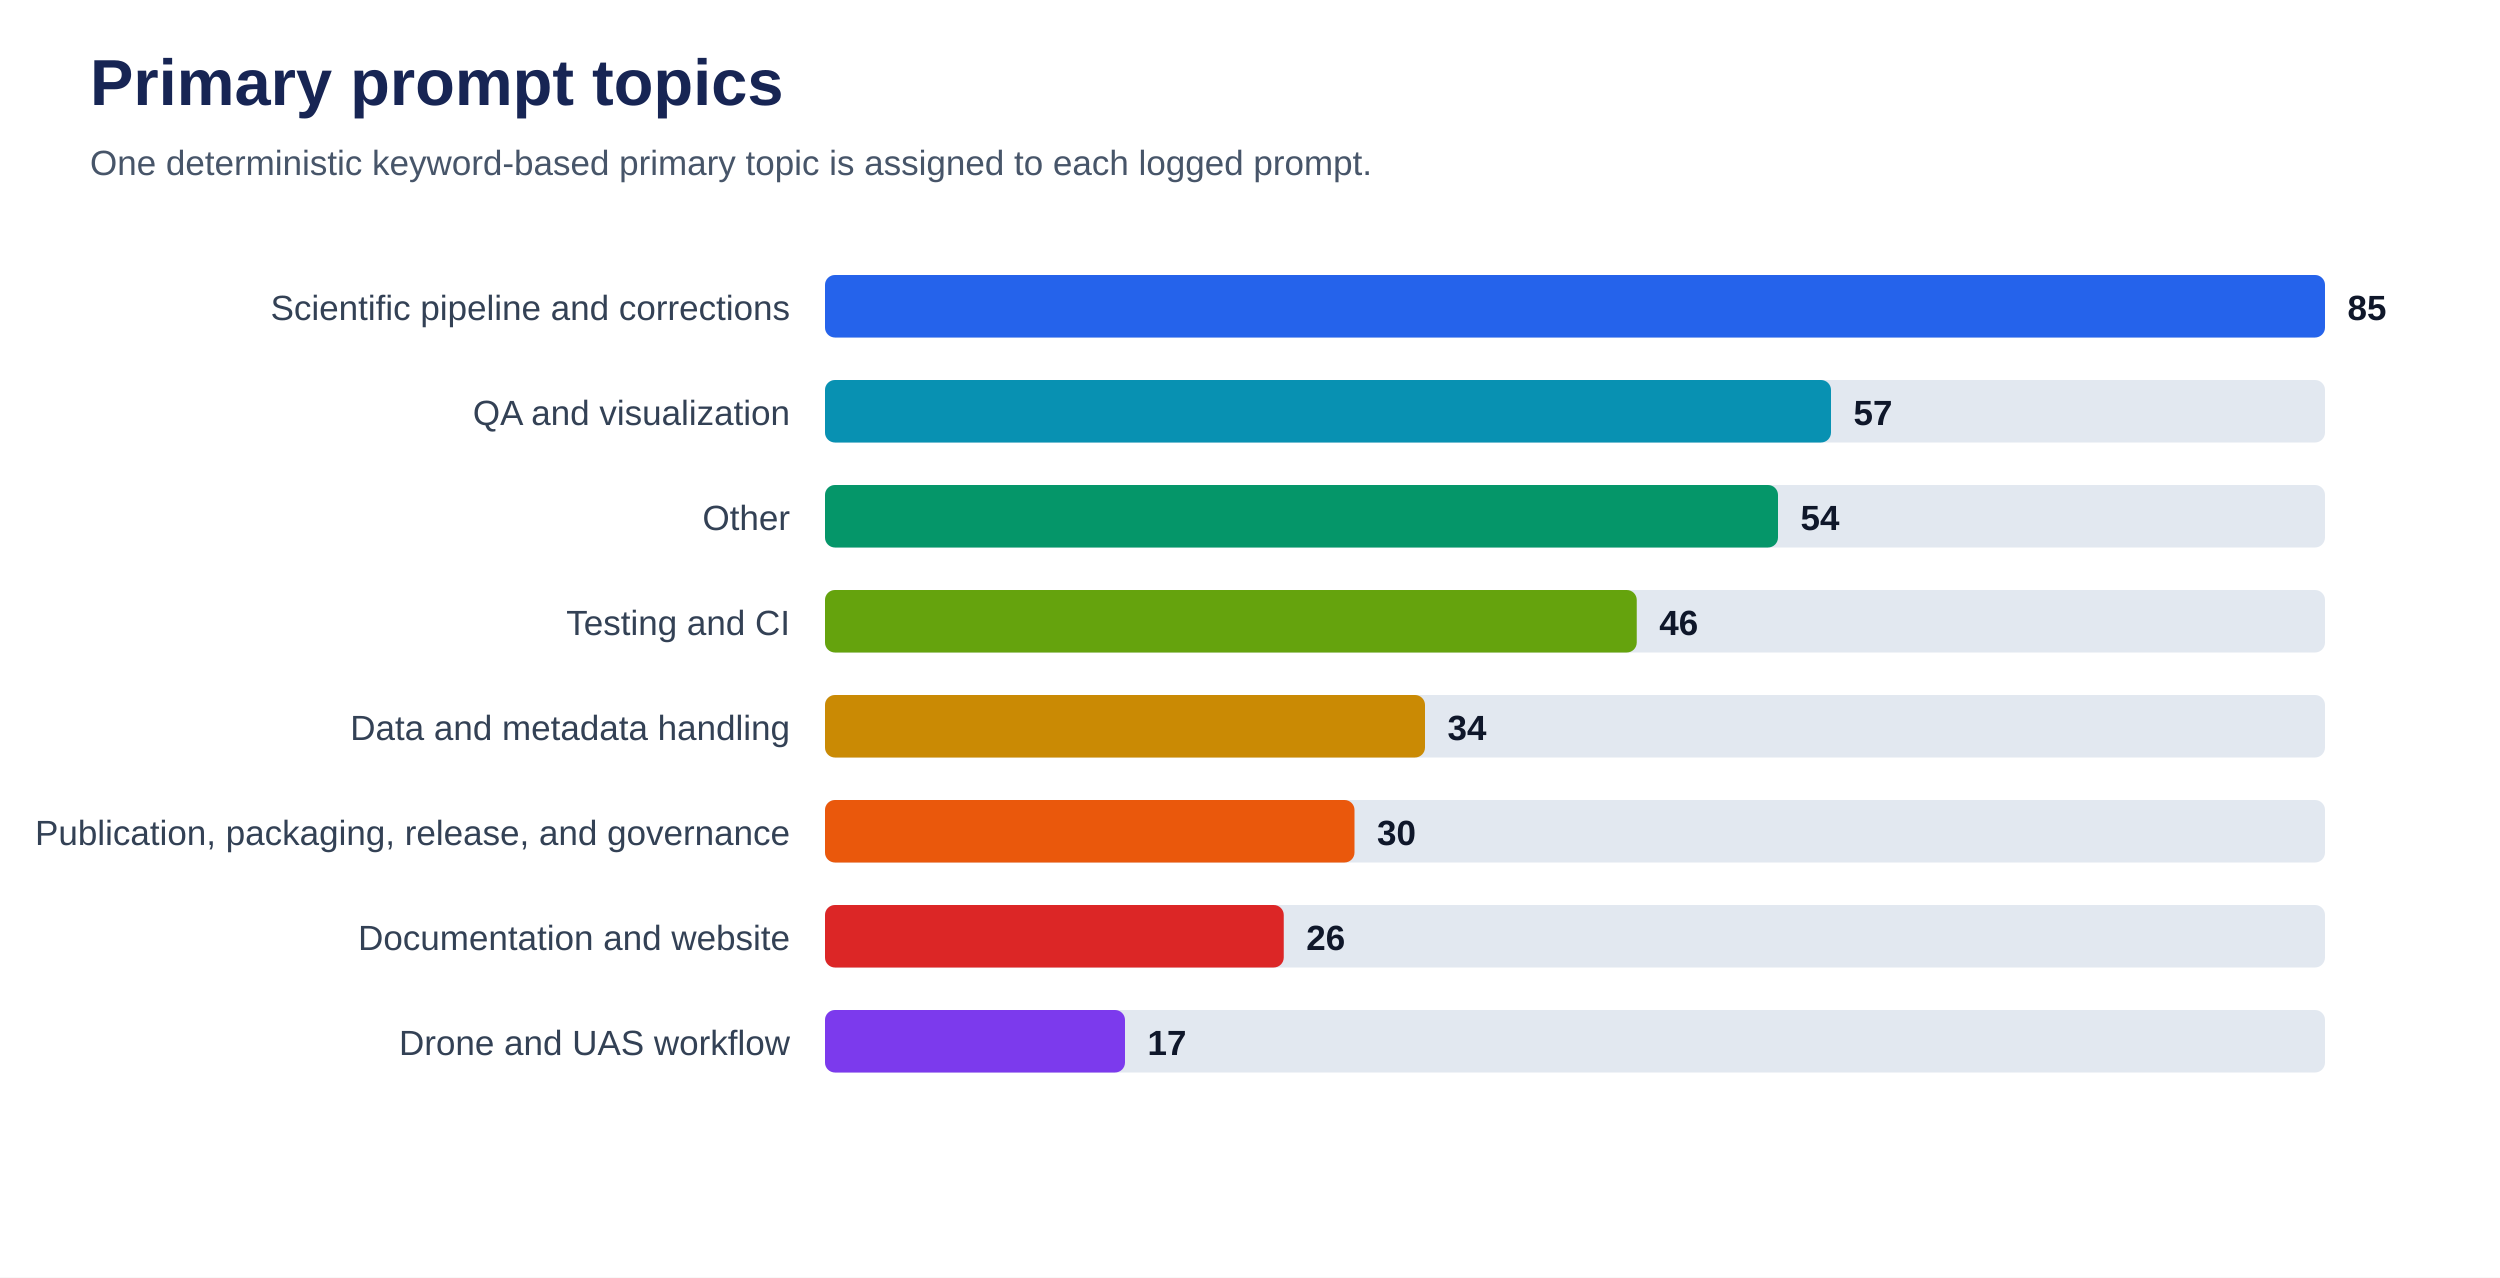
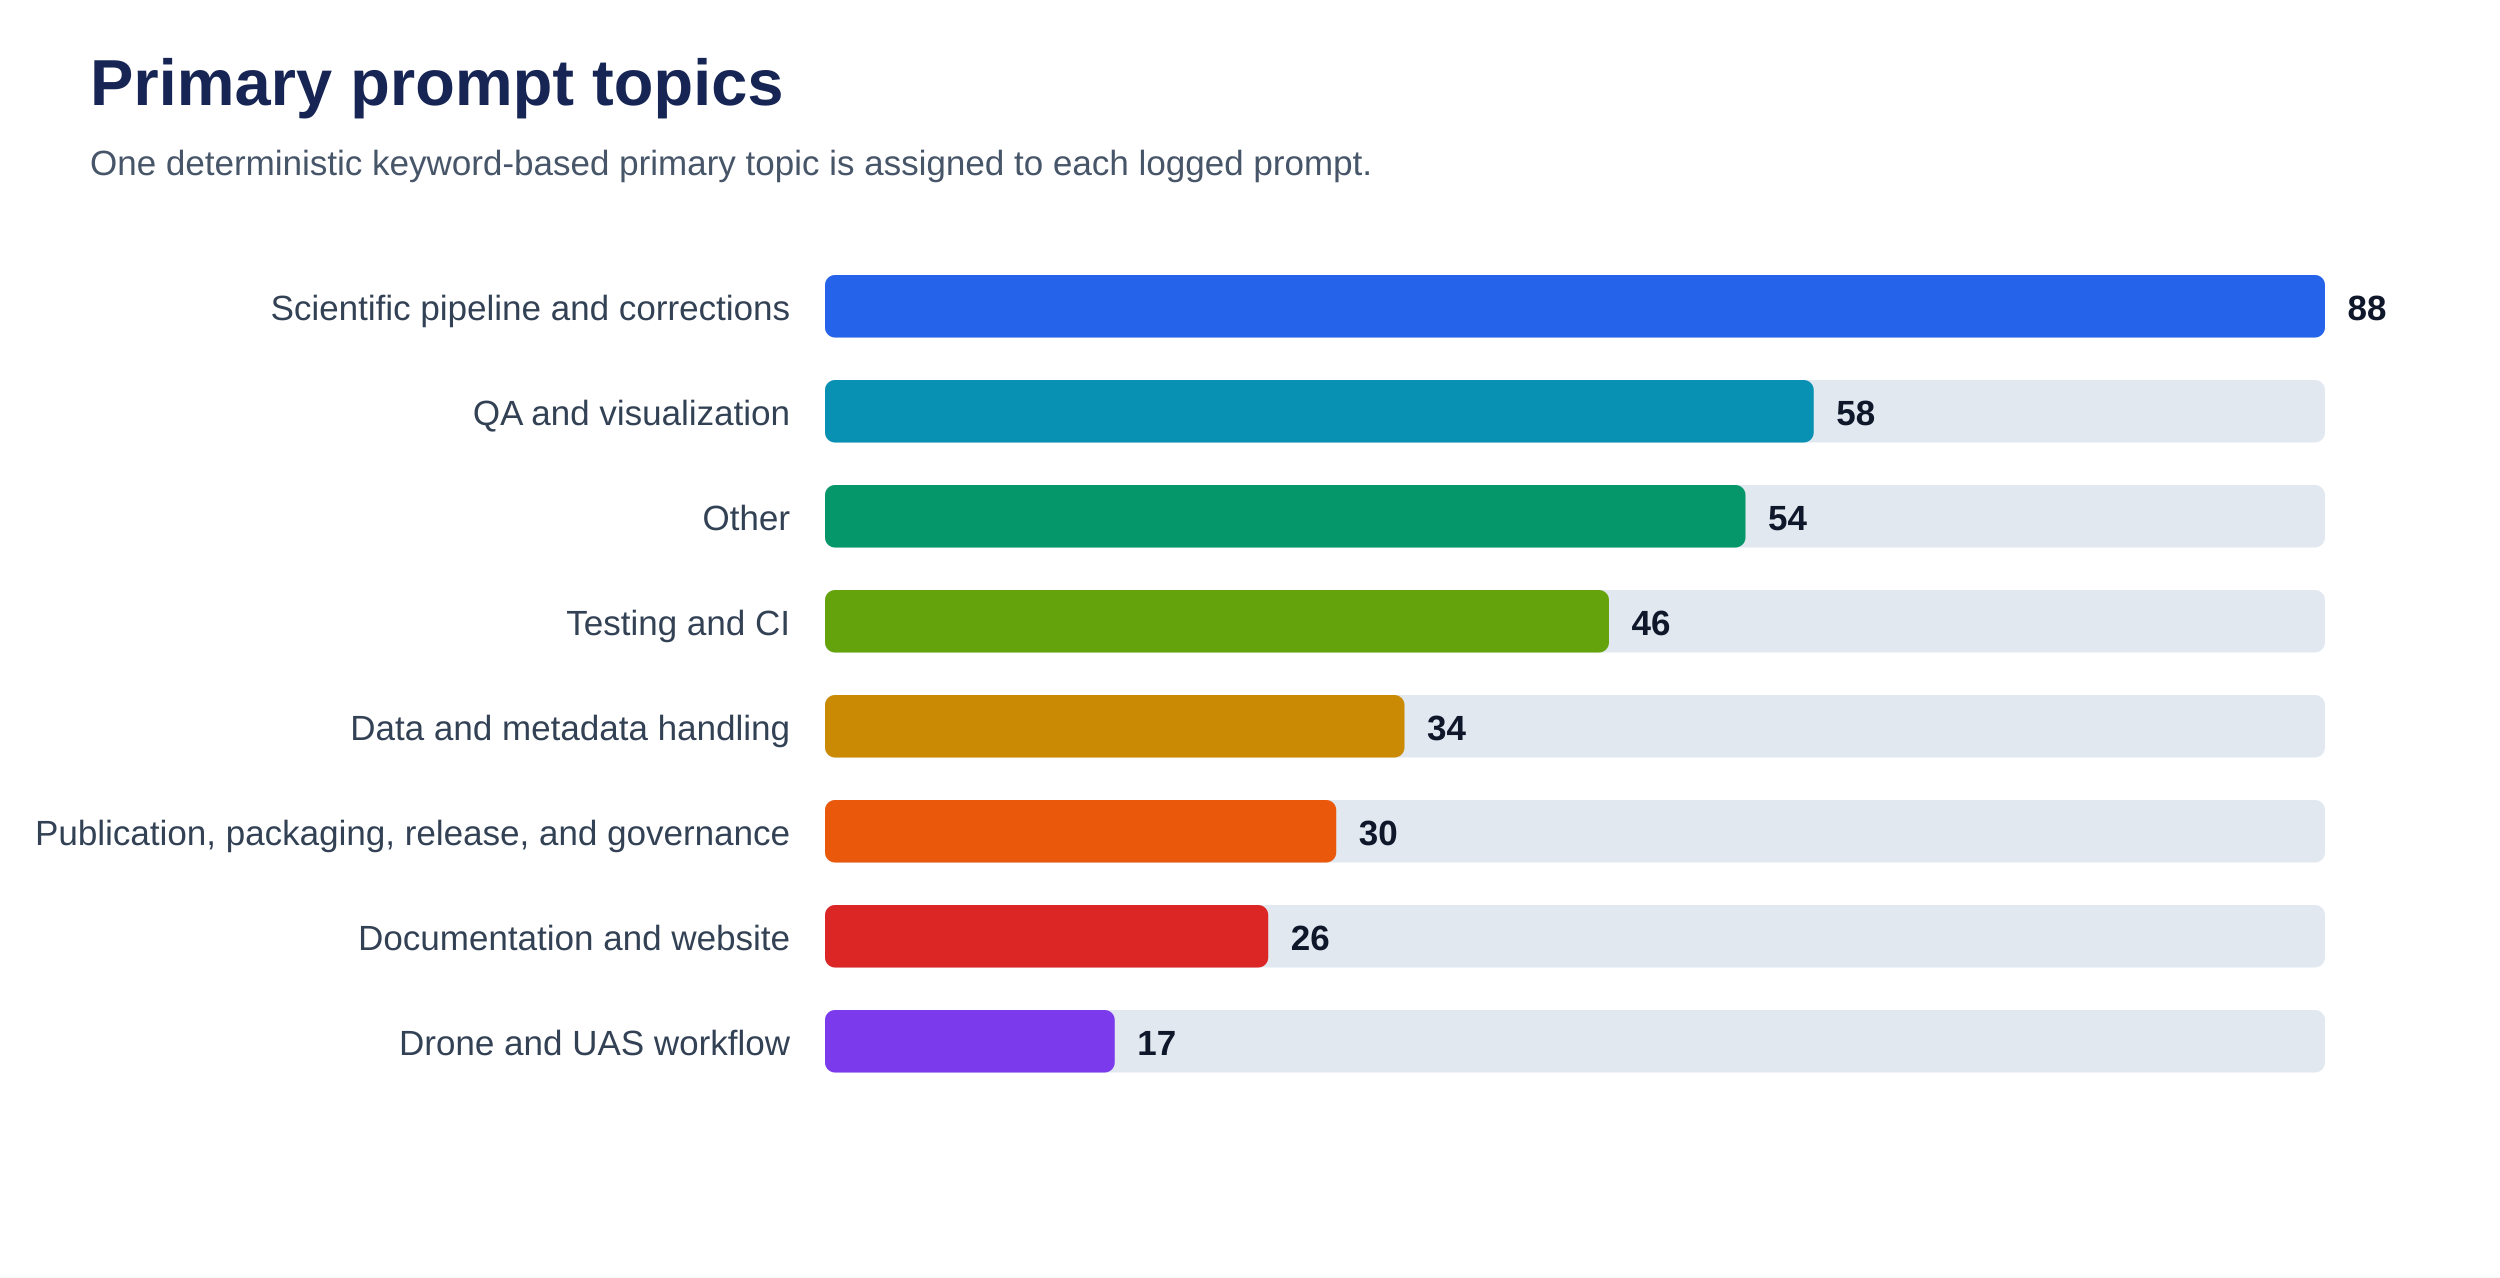
<svg xmlns="http://www.w3.org/2000/svg" viewBox="0 0 1000 511" role="img" aria-labelledby="title desc">
  <rect width="100%" height="100%" fill="#ffffff" />
  <text x="36" y="42" font-family="Arial, sans-serif" font-size="26" font-weight="700" fill="#172554">Primary prompt topics</text>
  <text x="36" y="70" font-family="Arial, sans-serif" font-size="14" fill="#475569">One deterministic keyword-based primary topic is assigned to each logged prompt.</text>
  <text x="316" y="128" text-anchor="end" font-family="Arial, sans-serif" font-size="14" fill="#334155">Scientific pipeline and corrections</text>
  <rect x="330" y="110" width="600" height="25" rx="4" fill="#e2e8f0" />
  <rect x="330" y="110" width="600.0" height="25" rx="4" fill="#2563eb" />
-   <text x="939.0" y="128" font-family="Arial, sans-serif" font-size="14" font-weight="700" fill="#0f172a">85</text>
+   <text x="939.0" y="128" font-family="Arial, sans-serif" font-size="14" font-weight="700" fill="#0f172a">88</text>
  <text x="316" y="170" text-anchor="end" font-family="Arial, sans-serif" font-size="14" fill="#334155">QA and visualization</text>
  <rect x="330" y="152" width="600" height="25" rx="4" fill="#e2e8f0" />
-   <rect x="330" y="152" width="402.4" height="25" rx="4" fill="#0891b2" />
-   <text x="741.4" y="170" font-family="Arial, sans-serif" font-size="14" font-weight="700" fill="#0f172a">57</text>
+   <rect x="330" y="152" width="395.5" height="25" rx="4" fill="#0891b2" />
+   <text x="734.5" y="170" font-family="Arial, sans-serif" font-size="14" font-weight="700" fill="#0f172a">58</text>
  <text x="316" y="212" text-anchor="end" font-family="Arial, sans-serif" font-size="14" fill="#334155">Other</text>
  <rect x="330" y="194" width="600" height="25" rx="4" fill="#e2e8f0" />
-   <rect x="330" y="194" width="381.2" height="25" rx="4" fill="#059669" />
-   <text x="720.2" y="212" font-family="Arial, sans-serif" font-size="14" font-weight="700" fill="#0f172a">54</text>
+   <rect x="330" y="194" width="368.2" height="25" rx="4" fill="#059669" />
+   <text x="707.2" y="212" font-family="Arial, sans-serif" font-size="14" font-weight="700" fill="#0f172a">54</text>
  <text x="316" y="254" text-anchor="end" font-family="Arial, sans-serif" font-size="14" fill="#334155">Testing and CI</text>
  <rect x="330" y="236" width="600" height="25" rx="4" fill="#e2e8f0" />
-   <rect x="330" y="236" width="324.7" height="25" rx="4" fill="#65a30d" />
-   <text x="663.7" y="254" font-family="Arial, sans-serif" font-size="14" font-weight="700" fill="#0f172a">46</text>
+   <rect x="330" y="236" width="313.6" height="25" rx="4" fill="#65a30d" />
+   <text x="652.6" y="254" font-family="Arial, sans-serif" font-size="14" font-weight="700" fill="#0f172a">46</text>
  <text x="316" y="296" text-anchor="end" font-family="Arial, sans-serif" font-size="14" fill="#334155">Data and metadata handling</text>
  <rect x="330" y="278" width="600" height="25" rx="4" fill="#e2e8f0" />
-   <rect x="330" y="278" width="240.0" height="25" rx="4" fill="#ca8a04" />
-   <text x="579.0" y="296" font-family="Arial, sans-serif" font-size="14" font-weight="700" fill="#0f172a">34</text>
+   <rect x="330" y="278" width="231.8" height="25" rx="4" fill="#ca8a04" />
+   <text x="570.8" y="296" font-family="Arial, sans-serif" font-size="14" font-weight="700" fill="#0f172a">34</text>
  <text x="316" y="338" text-anchor="end" font-family="Arial, sans-serif" font-size="14" fill="#334155">Publication, packaging, release, and governance</text>
  <rect x="330" y="320" width="600" height="25" rx="4" fill="#e2e8f0" />
-   <rect x="330" y="320" width="211.8" height="25" rx="4" fill="#ea580c" />
-   <text x="550.8" y="338" font-family="Arial, sans-serif" font-size="14" font-weight="700" fill="#0f172a">30</text>
+   <rect x="330" y="320" width="204.5" height="25" rx="4" fill="#ea580c" />
+   <text x="543.5" y="338" font-family="Arial, sans-serif" font-size="14" font-weight="700" fill="#0f172a">30</text>
  <text x="316" y="380" text-anchor="end" font-family="Arial, sans-serif" font-size="14" fill="#334155">Documentation and website</text>
  <rect x="330" y="362" width="600" height="25" rx="4" fill="#e2e8f0" />
-   <rect x="330" y="362" width="183.5" height="25" rx="4" fill="#dc2626" />
-   <text x="522.5" y="380" font-family="Arial, sans-serif" font-size="14" font-weight="700" fill="#0f172a">26</text>
+   <rect x="330" y="362" width="177.3" height="25" rx="4" fill="#dc2626" />
+   <text x="516.3" y="380" font-family="Arial, sans-serif" font-size="14" font-weight="700" fill="#0f172a">26</text>
  <text x="316" y="422" text-anchor="end" font-family="Arial, sans-serif" font-size="14" fill="#334155">Drone and UAS workflow</text>
  <rect x="330" y="404" width="600" height="25" rx="4" fill="#e2e8f0" />
-   <rect x="330" y="404" width="120.0" height="25" rx="4" fill="#7c3aed" />
-   <text x="459.0" y="422" font-family="Arial, sans-serif" font-size="14" font-weight="700" fill="#0f172a">17</text>
+   <rect x="330" y="404" width="115.9" height="25" rx="4" fill="#7c3aed" />
+   <text x="454.9" y="422" font-family="Arial, sans-serif" font-size="14" font-weight="700" fill="#0f172a">17</text>
</svg>
